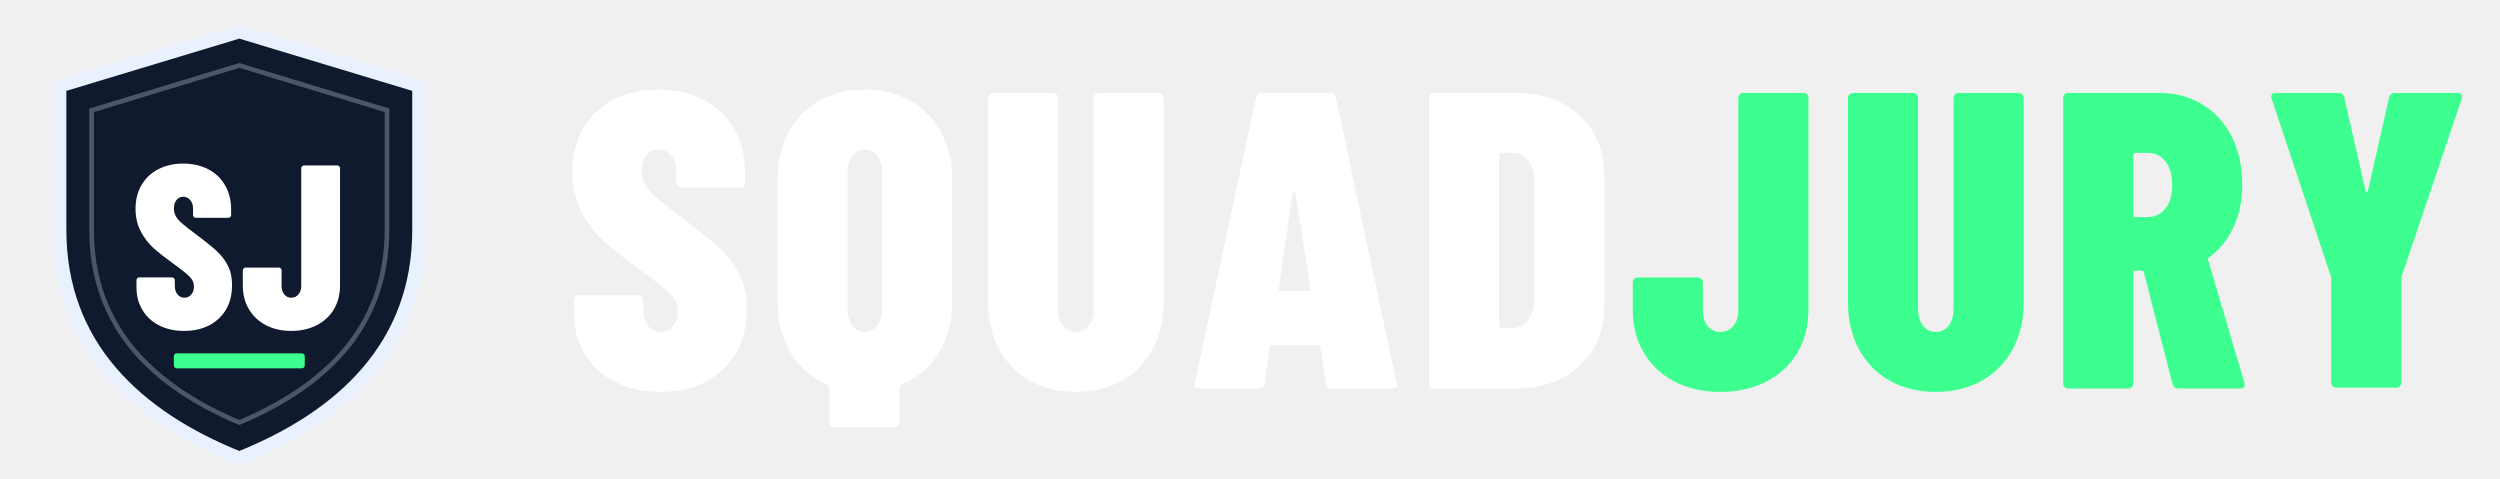
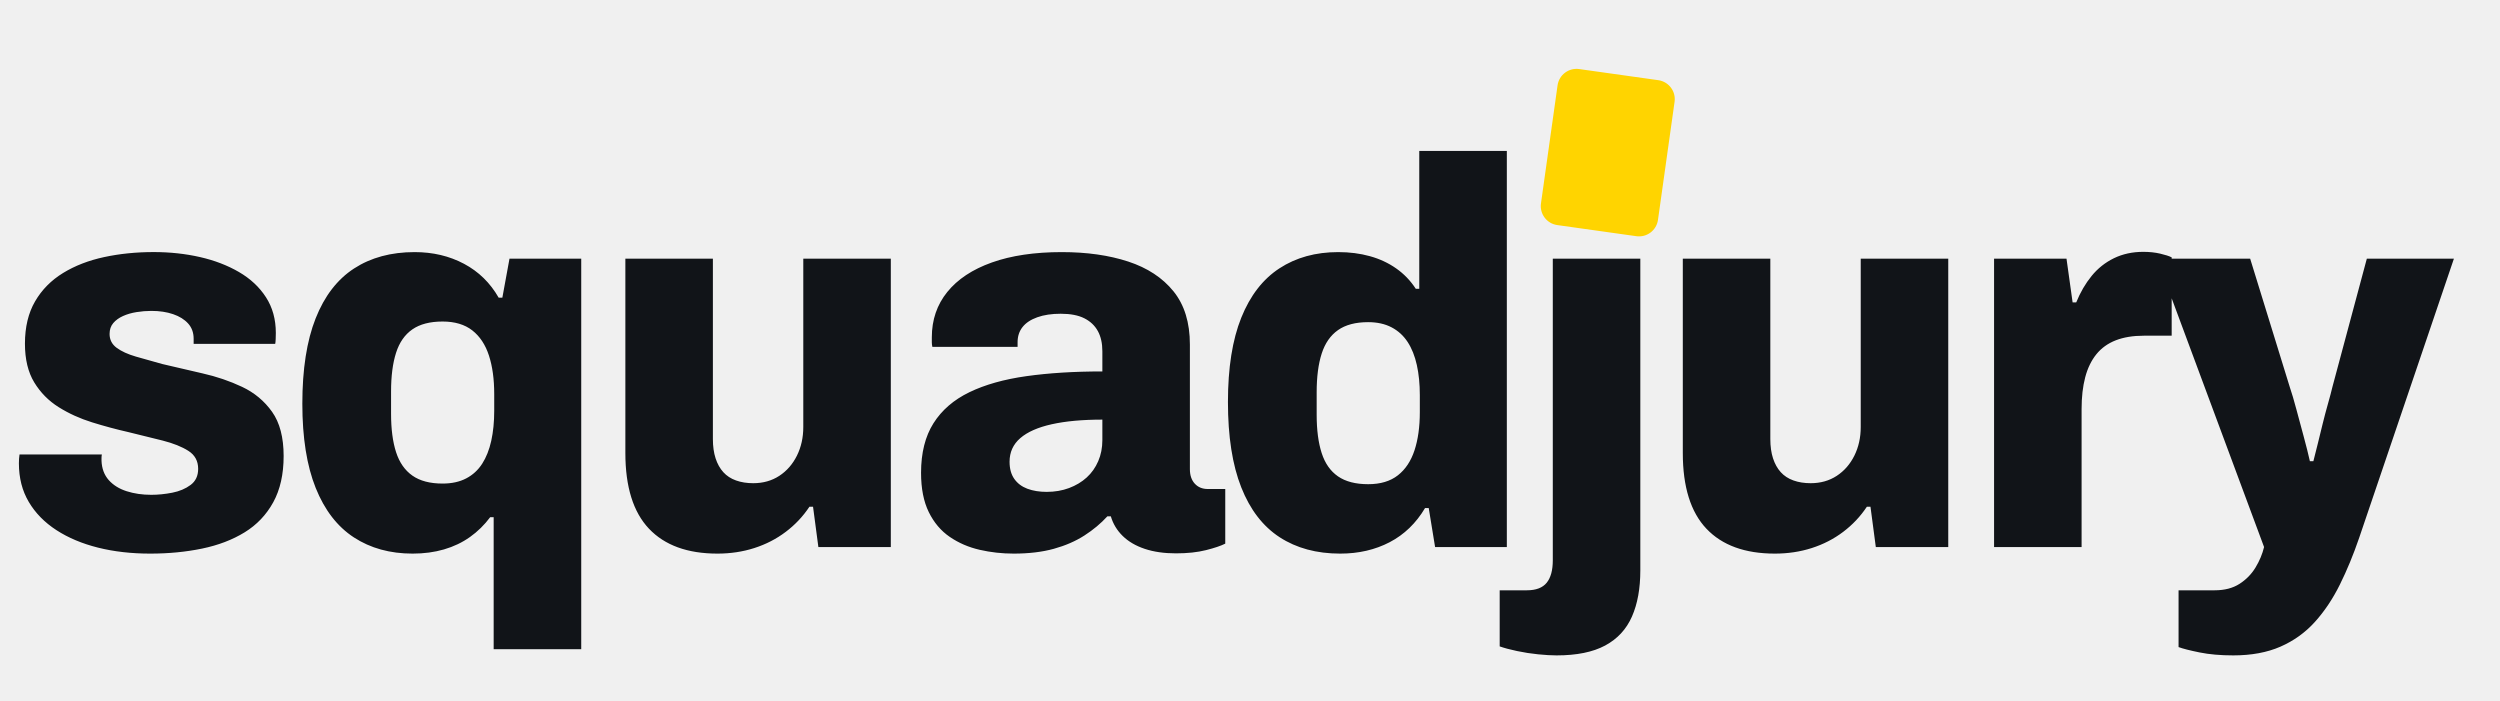
- <svg xmlns="http://www.w3.org/2000/svg" viewBox="0 0 888 170" width="888" height="170">
-   <svg x="0" y="0" width="170" height="170" viewBox="0 0 512 512">
-     <path d="M256 34 L448 92 V246 C448 370 366 446 256 490 C146 446 64 370 64 246 V92 Z" fill="#101A2E" />
-     <path d="M256 34 L448 92 V246 C448 370 366 446 256 490 C146 446 64 370 64 246 V92 Z" fill="none" stroke="#E9F1FF" stroke-width="14" />
-     <path d="M256 70 L414 118 V246 C414 352 346 414 256 452 C166 414 98 352 98 246 V118 Z" fill="none" stroke="#E9F1FF" stroke-opacity=".28" stroke-width="5" />
-     <g transform="translate(139.5 352)">
-       <path d="M6.5 -44.5V-52.25Q6.5 -53.5 7.375 -54.375Q8.25 -55.25 9.5 -55.25H44.5Q45.75 -55.25 46.625 -54.375Q47.5 -53.5 47.5 -52.25V-46.5Q47.5 -40.5 50.375 -37.0Q53.25 -33.5 57.75 -33.5Q62.25 -33.5 65.125 -36.875Q68.0 -40.25 68.0 -45.5Q68.0 -51.25 63.5 -55.875Q59.0 -60.5 45.5 -70.25Q33.0 -79.25 25.0 -86.375Q17.0 -93.5 11.25 -104.125Q5.5 -114.75 5.5 -128.75Q5.5 -143.0 11.875 -154.0Q18.25 -165.0 29.875 -171.0Q41.5 -177.0 56.5 -177.0Q71.75 -177.0 83.375 -170.875Q95.0 -164.75 101.375 -153.625Q107.75 -142.5 107.75 -128.0V-122.0Q107.75 -120.75 106.875 -119.875Q106.0 -119.0 104.75 -119.0H70.0Q68.75 -119.0 67.875 -119.875Q67.0 -120.75 67.0 -122.0V-129.0Q67.0 -134.5 64.0 -138.0Q61.0 -141.5 56.5 -141.5Q52.0 -141.5 49.25 -138.0Q46.5 -134.5 46.5 -128.75Q46.5 -122.5 50.75 -117.5Q55.0 -112.5 68.0 -103.0Q83.75 -91.25 91.75 -84.0Q99.75 -76.75 104.25 -67.875Q108.75 -59.0 108.75 -47.0Q108.75 -24.5 94.625 -11.25Q80.5 2.0 57.5 2.0Q42.25 2.0 30.75 -3.875Q19.25 -9.75 12.875 -20.375Q6.5 -31.0 6.5 -44.5Z" fill="#FFFFFF" />
-     </g>
-     <g transform="translate(257.0 352)">
-       <path d="M2.75 -46.5V-62.75Q2.75 -64.0 3.625 -64.875Q4.5 -65.75 5.75 -65.75H41.25Q42.5 -65.75 43.375 -64.875Q44.25 -64.0 44.25 -62.75V-46.0Q44.25 -40.5 47.125 -37.0Q50.0 -33.5 54.5 -33.5Q59.25 -33.5 62.25 -37.0Q65.25 -40.5 65.25 -46.0V-172.0Q65.25 -173.25 66.125 -174.125Q67.0 -175.0 68.25 -175.0H103.75Q105.0 -175.0 105.875 -174.125Q106.75 -173.25 106.75 -172.0V-46.5Q106.75 -32.25 100.25 -21.25Q93.75 -10.25 81.875 -4.125Q70.0 2.0 54.5 2.0Q39.25 2.0 27.5 -4.125Q15.75 -10.25 9.25 -21.25Q2.75 -32.25 2.75 -46.5Z" fill="#FFFFFF" />
-     </g>
-     <rect x="186" y="378" width="140" height="16" rx="3" fill="#3CFF8F" />
-   </svg>
-   <g transform="translate(200 138)">
-     <path d="M3.9 -26.7V-31.35Q3.9 -32.1 4.425 -32.625Q4.95 -33.15 5.7 -33.15H26.7Q27.45 -33.15 27.975 -32.625Q28.5 -32.1 28.5 -31.35V-27.9Q28.5 -24.3 30.225 -22.2Q31.95 -20.1 34.65 -20.1Q37.35 -20.1 39.075 -22.125Q40.8 -24.15 40.8 -27.3Q40.8 -30.75 38.1 -33.525Q35.4 -36.3 27.3 -42.15Q19.8 -47.55 15.0 -51.825Q10.2 -56.1 6.75 -62.475Q3.3 -68.85 3.3 -77.25Q3.3 -85.8 7.125 -92.4Q10.95 -99.0 17.925 -102.6Q24.9 -106.2 33.9 -106.2Q43.05 -106.2 50.025 -102.525Q57.0 -98.85 60.825 -92.175Q64.65 -85.5 64.65 -76.8V-73.2Q64.65 -72.45 64.125 -71.925Q63.6 -71.4 62.85 -71.4H42.0Q41.25 -71.4 40.725 -71.925Q40.2 -72.45 40.2 -73.2V-77.4Q40.2 -80.7 38.4 -82.8Q36.6 -84.9 33.9 -84.9Q31.2 -84.9 29.55 -82.8Q27.9 -80.7 27.9 -77.25Q27.9 -73.5 30.45 -70.5Q33.0 -67.5 40.8 -61.8Q50.25 -54.75 55.05 -50.4Q59.85 -46.05 62.55 -40.725Q65.25 -35.4 65.25 -28.2Q65.25 -14.7 56.775 -6.75Q48.3 1.2 34.5 1.2Q25.35 1.2 18.45 -2.325Q11.55 -5.85 7.725 -12.225Q3.9 -18.6 3.9 -26.7ZM138.25 -73.95V-31.05Q138.25 -20.4 133.45 -12.6Q128.65 -4.8 120.1 -1.35Q119.5 -0.9 119.5 -0.45V12.0Q119.5 12.75 118.975 13.275Q118.45 13.8 117.7 13.8H96.4Q95.65 13.8 95.125 13.275Q94.6 12.75 94.6 12.0V-0.45Q94.6 -0.9 94.0 -1.35Q85.6 -4.8 80.875 -12.6Q76.15 -20.4 76.15 -31.05V-73.95Q76.15 -83.55 79.975 -90.825Q83.8 -98.1 90.85 -102.15Q97.9 -106.2 107.05 -106.2Q116.35 -106.2 123.4 -102.15Q130.45 -98.1 134.35 -90.825Q138.25 -83.55 138.25 -73.95ZM101.05 -28.35Q101.05 -24.75 102.7 -22.425Q104.35 -20.1 107.05 -20.1Q109.9 -20.1 111.625 -22.425Q113.35 -24.75 113.35 -28.35V-76.65Q113.35 -80.25 111.625 -82.575Q109.9 -84.9 107.05 -84.9Q104.35 -84.9 102.7 -82.575Q101.05 -80.25 101.05 -76.65ZM150.95 -30.6V-103.2Q150.95 -103.95 151.475 -104.475Q152 -105.0 152.75 -105.0H174.05Q174.8 -105.0 175.325 -104.475Q175.85 -103.95 175.85 -103.2V-28.2Q175.85 -24.6 177.575 -22.35Q179.3 -20.1 182.15 -20.1Q185 -20.1 186.725 -22.35Q188.45 -24.6 188.45 -28.2V-103.2Q188.45 -103.95 188.975 -104.475Q189.5 -105.0 190.25 -105.0H211.55Q212.3 -105.0 212.825 -104.475Q213.35 -103.95 213.35 -103.2V-30.6Q213.35 -21.15 209.45 -13.95Q205.55 -6.75 198.5 -2.775Q191.45 1.2 182.15 1.2Q172.85 1.2 165.8 -2.775Q158.75 -6.75 154.85 -13.95Q150.95 -21.15 150.95 -30.6ZM270.9 -1.65 268.95 -14.7Q268.95 -15.45 268.05 -15.45H251.85Q250.95 -15.45 250.95 -14.7L249.15 -1.65Q249 0.0 247.2 0.0H225.9Q223.95 0.0 224.4 -1.95L246.15 -103.35Q246.45 -105.0 248.1 -105.0H272.55Q274.2 -105.0 274.5 -103.35L296.1 -1.95L296.25 -1.35Q296.25 0.0 294.6 0.0H272.85Q271.05 0.0 270.9 -1.65ZM254.85 -34.65H264.9Q265.5 -34.65 265.5 -35.4L260.1 -69.6Q259.95 -70.2 259.65 -70.2Q259.35 -70.2 259.2 -69.6L254.25 -35.4Q254.25 -34.65 254.85 -34.65ZM307.6 -1.8V-103.2Q307.6 -103.95 308.125 -104.475Q308.65 -105.0 309.4 -105.0H338.05Q352.45 -105.0 361.15 -96.9Q369.85 -88.8 369.85 -75.45V-29.55Q369.85 -16.2 361.15 -8.1Q352.45 0.0 338.05 0.0H309.4Q308.65 0.0 308.125 -0.525Q307.6 -1.05 307.6 -1.8ZM333.25 -21.3 337.45 -21.45Q340.6 -21.6 342.7 -24.225Q344.8 -26.85 344.95 -31.2V-73.8Q344.95 -78.3 342.85 -81.0Q340.75 -83.7 337.3 -83.7H333.25Q332.5 -83.7 332.5 -82.95V-22.05Q332.5 -21.3 333.25 -21.3Z" fill="#FFFFFF" />
-   </g>
-   <g transform="translate(578.3 138)">
-     <path d="M1.65 -27.9V-37.65Q1.65 -38.4 2.175 -38.925Q2.7 -39.45 3.45 -39.45H24.75Q25.5 -39.45 26.025 -38.925Q26.55 -38.4 26.55 -37.65V-27.6Q26.55 -24.3 28.275 -22.2Q30.0 -20.1 32.7 -20.1Q35.55 -20.1 37.35 -22.2Q39.15 -24.3 39.15 -27.6V-103.2Q39.15 -103.95 39.675 -104.475Q40.2 -105.0 40.95 -105.0H62.25Q63.0 -105.0 63.525 -104.475Q64.05 -103.95 64.05 -103.2V-27.9Q64.05 -19.35 60.15 -12.75Q56.25 -6.15 49.125 -2.475Q42.0 1.2 32.7 1.2Q23.55 1.2 16.5 -2.475Q9.45 -6.15 5.55 -12.75Q1.65 -19.35 1.65 -27.9ZM78.1 -30.6V-103.2Q78.1 -103.95 78.625 -104.475Q79.15 -105.0 79.9 -105.0H101.2Q101.95 -105.0 102.475 -104.475Q103.0 -103.95 103.0 -103.2V-28.2Q103.0 -24.6 104.725 -22.35Q106.45 -20.1 109.3 -20.1Q112.15 -20.1 113.875 -22.35Q115.6 -24.6 115.6 -28.2V-103.2Q115.6 -103.95 116.125 -104.475Q116.65 -105.0 117.4 -105.0H138.7Q139.45 -105.0 139.975 -104.475Q140.5 -103.95 140.5 -103.2V-30.6Q140.5 -21.15 136.6 -13.95Q132.7 -6.75 125.65 -2.775Q118.6 1.2 109.3 1.2Q100.0 1.2 92.95 -2.775Q85.9 -6.75 82.0 -13.95Q78.1 -21.15 78.1 -30.6ZM193.4 -1.5 183.2 -41.25Q183.05 -41.85 182.45 -41.85H180.2Q179.45 -41.85 179.45 -41.1V-1.8Q179.45 -1.05 178.925 -0.525Q178.4 0.0 177.65 0.0H156.35Q155.6 0.0 155.075 -0.525Q154.55 -1.05 154.55 -1.8V-103.2Q154.55 -103.95 155.075 -104.475Q155.6 -105.0 156.35 -105.0H188.6Q197.3 -105.0 204.05 -100.875Q210.8 -96.75 214.475 -89.325Q218.15 -81.9 218.15 -72.45Q218.15 -64.05 215.075 -57.375Q212.0 -50.7 206.45 -46.65Q206.15 -46.5 206.0 -46.275Q205.85 -46.05 206.0 -45.75L218.9 -2.1L219.05 -1.5Q219.05 0.0 217.4 0.0H195.5Q193.85 0.0 193.4 -1.5ZM179.45 -82.95V-61.65Q179.45 -60.9 180.2 -60.9H184.4Q188.45 -60.9 190.85 -63.9Q193.25 -66.9 193.25 -72.15Q193.25 -77.7 190.85 -80.7Q188.45 -83.7 184.4 -83.7H180.2Q179.45 -83.7 179.45 -82.95ZM249.75 -2.1V-39.0L249.6 -39.9L228.6 -102.9Q228.45 -103.2 228.45 -103.65Q228.45 -105.0 229.95 -105.0H252.45Q253.95 -105.0 254.4 -103.35L261.9 -70.35Q262.05 -69.75 262.35 -69.75Q262.65 -69.75 262.8 -70.35L270.3 -103.35Q270.75 -105.0 272.25 -105.0H294.75Q295.65 -105.0 296.025 -104.475Q296.4 -103.95 296.1 -102.9L274.8 -39.9L274.65 -39.0V-2.1Q274.65 -1.35 274.125 -0.825Q273.6 -0.3 272.85 -0.3H251.55Q250.8 -0.3 250.275 -0.825Q249.75 -1.35 249.75 -2.1Z" fill="#3CFF8F" />
-   </g>
+ <svg xmlns="http://www.w3.org/2000/svg" viewBox="0 -100 457 128" width="457" height="128">
+   <path d="M27.461 1.2Q22.287 1.2 17.923 0.108Q13.559 -0.985 10.31 -3.094Q7.061 -5.203 5.258 -8.252Q3.455 -11.3 3.455 -15.293Q3.455 -15.691 3.481 -16.121Q3.508 -16.552 3.568 -16.926H18.618Q18.557 -16.592 18.557 -16.302Q18.557 -16.012 18.557 -15.76Q18.644 -13.635 19.872 -12.248Q21.1 -10.861 23.153 -10.204Q25.205 -9.548 27.648 -9.548Q29.53 -9.548 31.5 -9.936Q33.47 -10.325 34.847 -11.354Q36.224 -12.384 36.224 -14.296Q36.224 -16.443 34.436 -17.582Q32.647 -18.72 29.745 -19.461Q26.842 -20.201 23.466 -21.012Q20.155 -21.763 16.825 -22.799Q13.495 -23.835 10.726 -25.572Q7.956 -27.308 6.258 -30.103Q4.559 -32.897 4.559 -37.179Q4.559 -41.724 6.414 -44.912Q8.269 -48.101 11.527 -50.095Q14.784 -52.09 19.042 -53.006Q23.301 -53.922 28.094 -53.922Q32.537 -53.922 36.538 -53.013Q40.539 -52.103 43.684 -50.273Q46.829 -48.443 48.625 -45.653Q50.421 -42.864 50.421 -39.144Q50.421 -38.619 50.394 -38.001Q50.368 -37.382 50.307 -37.143H35.398V-38.07Q35.398 -39.749 34.389 -40.864Q33.381 -41.98 31.641 -42.573Q29.901 -43.167 27.674 -43.167Q26.325 -43.167 24.955 -42.947Q23.586 -42.727 22.48 -42.228Q21.373 -41.729 20.702 -40.937Q20.031 -40.144 20.031 -38.953Q20.031 -37.374 21.334 -36.415Q22.637 -35.456 24.837 -34.816Q27.036 -34.176 29.663 -33.457Q33.153 -32.619 37.012 -31.748Q40.871 -30.878 44.25 -29.285Q47.629 -27.692 49.739 -24.715Q51.849 -21.737 51.849 -16.64Q51.849 -11.646 49.952 -8.191Q48.054 -4.737 44.71 -2.685Q41.367 -0.633 36.931 0.283Q32.496 1.2 27.461 1.2ZM90.242 18.676V-5.46H89.608Q88.026 -3.337 85.912 -1.835Q83.798 -0.333 81.164 0.433Q78.531 1.2 75.425 1.2Q69.236 1.2 64.694 -1.761Q60.152 -4.722 57.71 -10.806Q55.268 -16.889 55.268 -26.192Q55.268 -35.653 57.697 -41.795Q60.126 -47.936 64.73 -50.925Q69.335 -53.915 75.791 -53.915Q80.8 -53.915 84.816 -51.782Q88.832 -49.649 91.156 -45.587H91.83L93.135 -52.715H106.249V18.676ZM80.9 -11.605Q83.414 -11.605 85.22 -12.548Q87.026 -13.492 88.143 -15.231Q89.26 -16.971 89.802 -19.422Q90.343 -21.873 90.343 -24.895V-27.981Q90.343 -32.046 89.376 -35.015Q88.408 -37.985 86.333 -39.605Q84.258 -41.225 80.906 -41.225Q77.454 -41.225 75.382 -39.791Q73.31 -38.358 72.398 -35.506Q71.487 -32.655 71.487 -28.453V-24.344Q71.487 -20.177 72.401 -17.345Q73.316 -14.513 75.385 -13.059Q77.454 -11.605 80.9 -11.605ZM131.148 1.2Q122.944 1.2 118.63 -3.356Q114.317 -7.913 114.317 -17.192V-52.715H130.316V-19.743Q130.316 -17.729 130.809 -16.216Q131.302 -14.704 132.22 -13.689Q133.138 -12.675 134.541 -12.173Q135.945 -11.671 137.686 -11.671Q140.401 -11.671 142.459 -13.017Q144.516 -14.364 145.678 -16.707Q146.841 -19.049 146.841 -21.943V-52.715H162.841V0.0H149.598L148.623 -7.369H147.963Q146.202 -4.715 143.631 -2.775Q141.061 -0.834 137.89 0.183Q134.719 1.2 131.148 1.2ZM185.304 1.2Q182.114 1.2 179.086 0.506Q176.059 -0.188 173.627 -1.849Q171.196 -3.51 169.782 -6.387Q168.369 -9.264 168.369 -13.57Q168.369 -19.037 170.642 -22.633Q172.916 -26.228 177.208 -28.304Q181.501 -30.379 187.64 -31.241Q193.779 -32.102 201.511 -32.102V-35.797Q201.511 -37.972 200.688 -39.477Q199.864 -40.981 198.22 -41.814Q196.577 -42.647 193.898 -42.647Q191.413 -42.647 189.616 -42.003Q187.819 -41.359 186.917 -40.21Q186.015 -39.06 186.015 -37.452V-36.588H170.437Q170.337 -37.028 170.337 -37.42Q170.337 -37.812 170.337 -38.337Q170.337 -43.135 173.168 -46.631Q175.998 -50.127 181.317 -52.021Q186.635 -53.915 194.093 -53.915Q200.979 -53.915 206.243 -52.187Q211.507 -50.458 214.509 -46.755Q217.511 -43.052 217.511 -37.022V-14.251Q217.511 -12.553 218.41 -11.581Q219.309 -10.61 220.772 -10.61H223.977V-0.623Q222.781 -0.021 220.447 0.567Q218.113 1.154 214.971 1.154Q211.729 1.154 209.264 0.332Q206.799 -0.49 205.233 -2.022Q203.668 -3.553 203.059 -5.619H202.432Q200.643 -3.661 198.223 -2.106Q195.803 -0.552 192.626 0.324Q189.449 1.2 185.304 1.2ZM191.328 -10.085Q193.557 -10.085 195.426 -10.785Q197.295 -11.485 198.648 -12.715Q200.001 -13.945 200.756 -15.698Q201.511 -17.452 201.511 -19.524V-23.294Q196.067 -23.294 192.269 -22.45Q188.471 -21.606 186.509 -19.909Q184.548 -18.212 184.548 -15.589Q184.548 -13.695 185.407 -12.466Q186.267 -11.238 187.798 -10.661Q189.329 -10.085 191.328 -10.085ZM244.985 1.2Q238.529 1.2 233.927 -1.789Q229.326 -4.778 226.897 -10.923Q224.468 -17.067 224.468 -26.522Q224.468 -35.871 226.907 -41.932Q229.346 -47.992 233.891 -50.953Q238.436 -53.915 244.625 -53.915Q247.731 -53.915 250.412 -53.172Q253.092 -52.429 255.23 -50.927Q257.367 -49.425 258.808 -47.207H259.442V-72.415H275.449V0.0H262.335L261.171 -7.127H260.498Q258.032 -2.977 254.037 -0.889Q250.041 1.2 244.985 1.2ZM250.106 -11.49Q253.458 -11.49 255.53 -13.11Q257.602 -14.73 258.573 -17.683Q259.543 -20.636 259.543 -24.654V-27.78Q259.543 -30.802 258.999 -33.273Q258.454 -35.744 257.317 -37.483Q256.18 -39.223 254.374 -40.166Q252.569 -41.11 250.094 -41.11Q246.654 -41.11 244.585 -39.656Q242.516 -38.202 241.601 -35.353Q240.687 -32.505 240.687 -28.291V-24.182Q240.687 -20.027 241.598 -17.192Q242.51 -14.357 244.582 -12.924Q246.654 -11.49 250.106 -11.49ZM284.545 19.806Q283.116 19.806 281.166 19.61Q279.216 19.414 277.312 19.011Q275.407 18.609 274.142 18.161V7.907H279.113Q281.613 7.907 282.732 6.529Q283.851 5.15 283.851 2.428V-52.715H299.851V4.259Q299.851 9.235 298.318 12.714Q296.786 16.194 293.424 18Q290.062 19.806 284.545 19.806ZM324.448 1.2Q316.244 1.2 311.93 -3.356Q307.617 -7.913 307.617 -17.192V-52.715H323.616V-19.743Q323.616 -17.729 324.109 -16.216Q324.602 -14.704 325.52 -13.689Q326.438 -12.675 327.841 -12.173Q329.245 -11.671 330.986 -11.671Q333.701 -11.671 335.759 -13.017Q337.816 -14.364 338.978 -16.707Q340.141 -19.049 340.141 -21.943V-52.715H356.141V0.0H342.898L341.923 -7.369H341.263Q339.502 -4.715 336.931 -2.775Q334.361 -0.834 331.19 0.183Q328.019 1.2 324.448 1.2ZM364.515 0.0V-52.715H377.756L378.873 -44.721H379.533Q380.647 -47.468 382.344 -49.552Q384.04 -51.636 386.43 -52.799Q388.82 -53.962 391.795 -53.962Q393.473 -53.962 394.87 -53.637Q396.267 -53.313 396.982 -52.959V-38.634H391.899Q388.921 -38.634 386.753 -37.787Q384.586 -36.94 383.209 -35.234Q381.831 -33.527 381.173 -31.023Q380.515 -28.52 380.515 -25.246V0.0ZM408.242 19.806Q404.74 19.806 402.078 19.264Q399.416 18.723 398.241 18.286V7.907H404.841Q407.556 7.907 409.389 6.726Q411.222 5.545 412.317 3.728Q413.411 1.91 413.873 0.0L394.29 -52.715H411.329L418.583 -29.209Q419.122 -27.633 419.773 -25.188Q420.423 -22.744 421.114 -20.211Q421.805 -17.677 422.245 -15.698H422.886Q423.253 -17.088 423.686 -18.87Q424.118 -20.653 424.592 -22.57Q425.065 -24.487 425.564 -26.239Q426.064 -27.991 426.383 -29.332L432.657 -52.715H448.574L431.247 -1.66Q429.677 2.931 427.726 6.866Q425.775 10.801 423.143 13.708Q420.51 16.614 416.862 18.21Q413.213 19.806 408.242 19.806Z" fill="#111418" />
+   <rect x="283.1" y="-86.5" width="21.6" height="28.8" rx="3.5" fill="#FFD400" transform="rotate(8 293.9 -72.1)" />
</svg>
